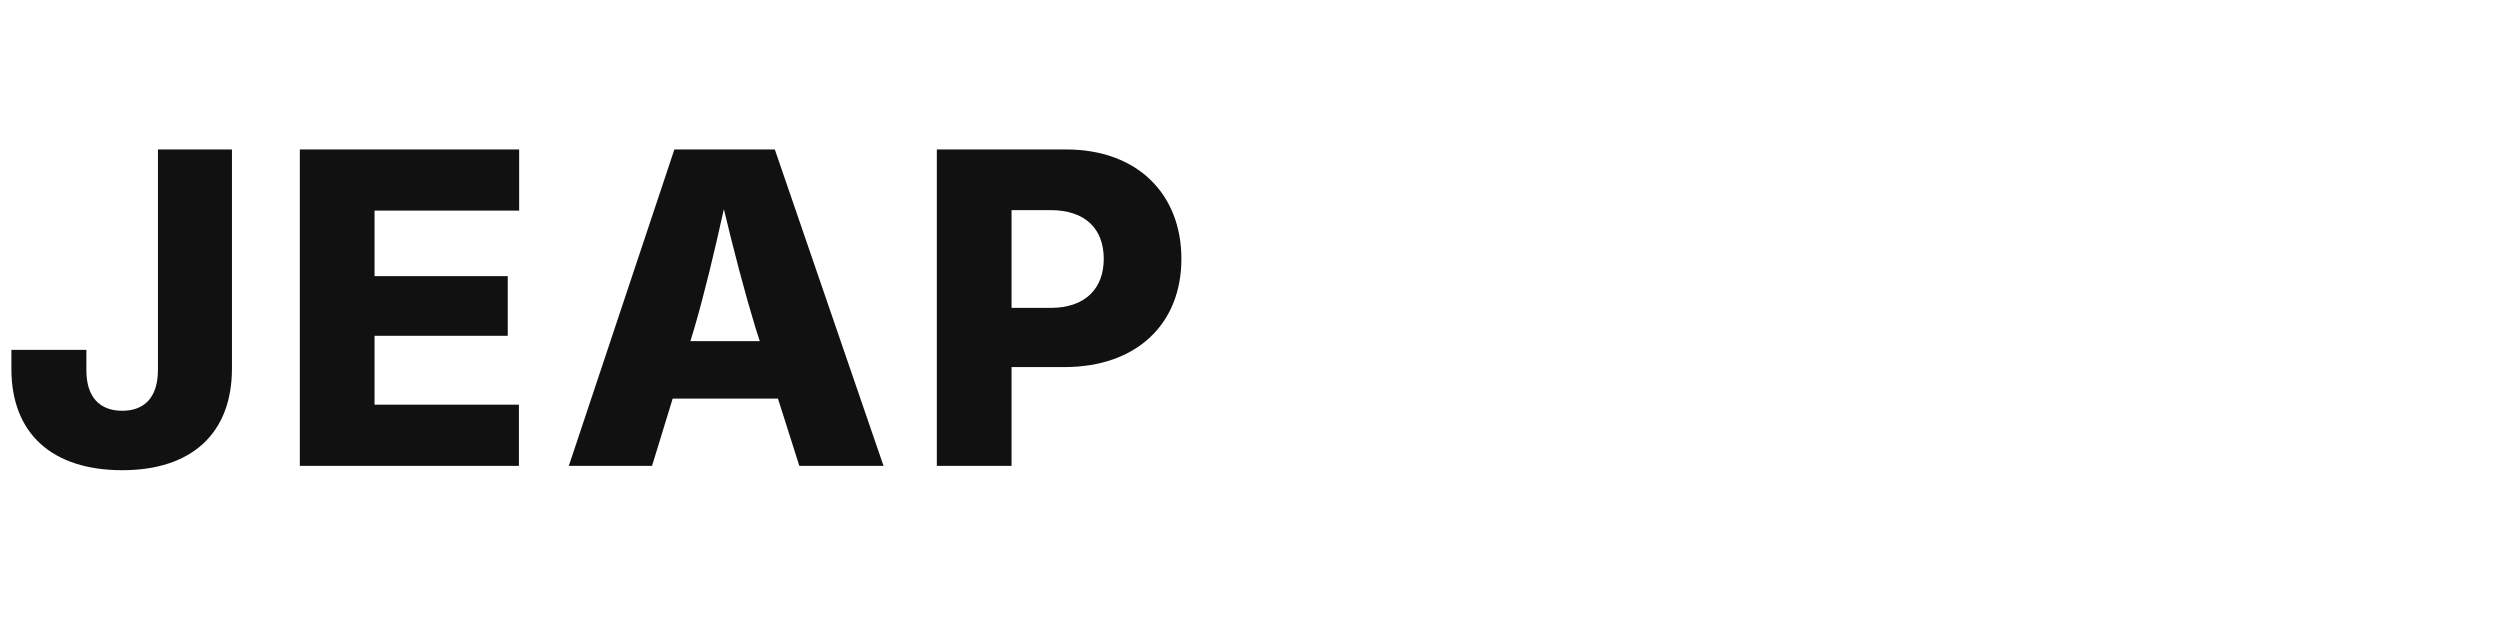
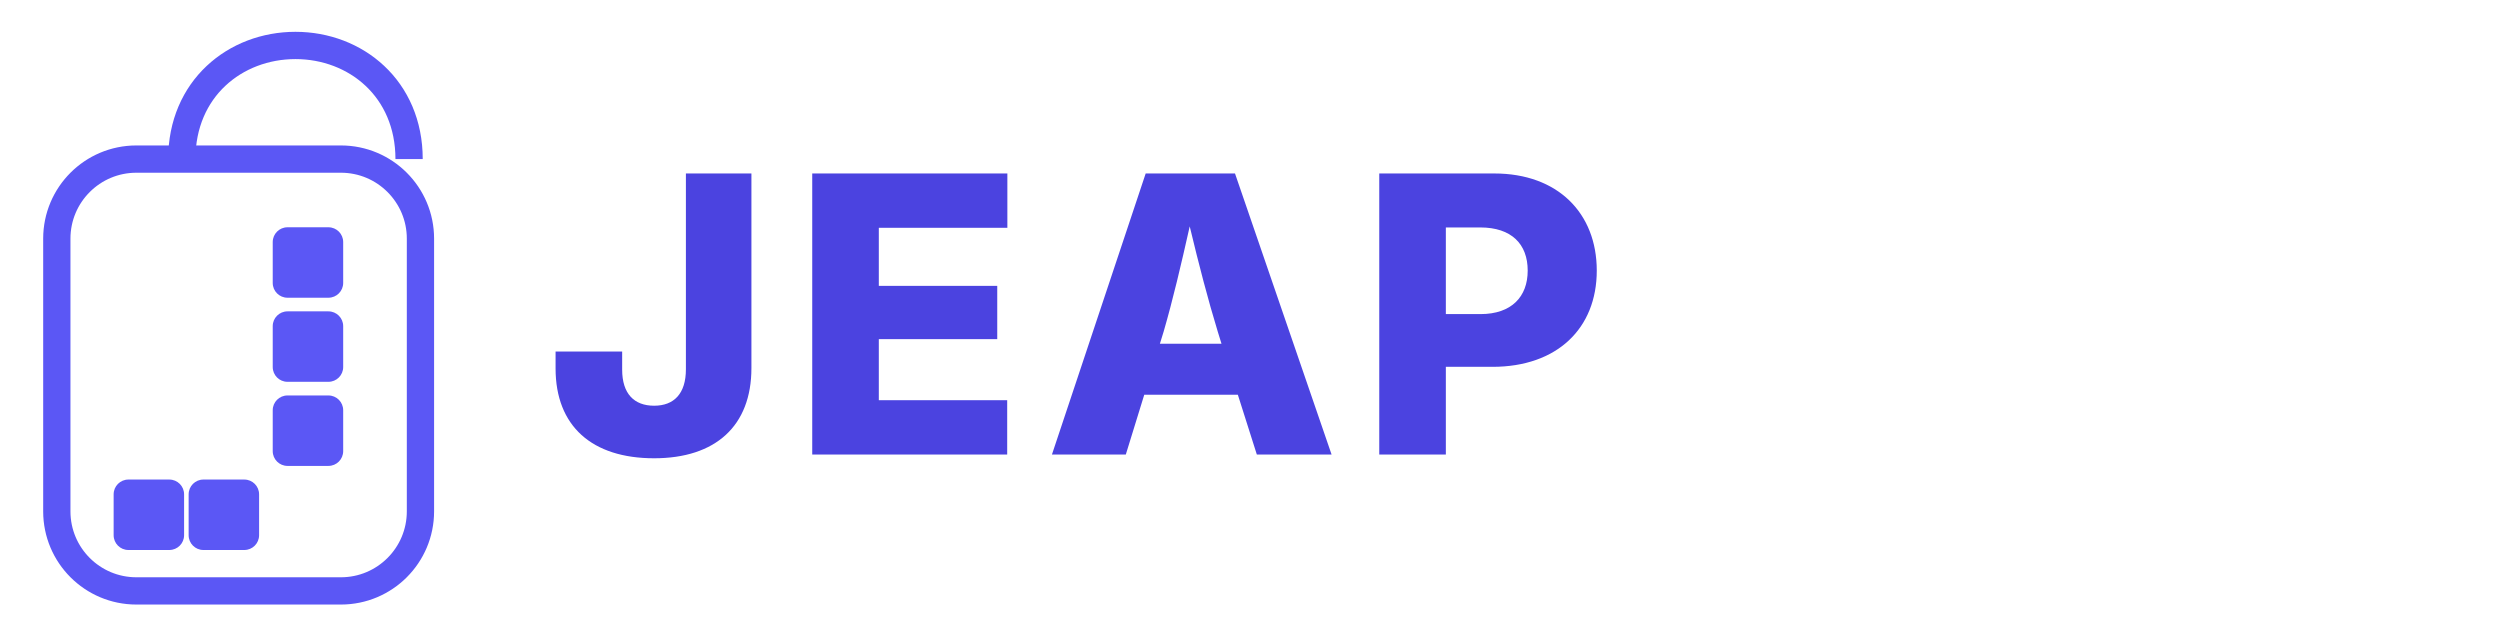
- <svg xmlns="http://www.w3.org/2000/svg" width="161" height="40" viewBox="0 0 161 40" fill="none">
-   <text x="0" y="30" font-family="Inter, Arial, sans-serif" font-size="28" font-weight="800" letter-spacing="1.2" fill="#111111">JEAP</text>
+ <svg xmlns="http://www.w3.org/2000/svg" width="220" height="56" viewBox="0 0 220 56" fill="none" role="img" aria-label="JEAP">
+   <g transform="translate(2,4)" fill="none" stroke="#5B57F5" stroke-width="2.4" stroke-linejoin="round">
+     <path d="M14 10c0-6.2 4.7-10 10-10s10 3.8 10 10" />
+     <rect x="3" y="10" width="32" height="38" rx="7" />
+   </g>
+   <g transform="translate(10,20)" fill="#5B57F5">
+     <rect x="14" y="0" width="6.2" height="6.2" rx="1.3" />
+     <rect x="14" y="7.4" width="6.2" height="6.2" rx="1.3" />
+     <rect x="14" y="14.8" width="6.2" height="6.2" rx="1.3" />
+     <rect x="6.6" y="22.2" width="6.2" height="6.2" rx="1.3" />
+     <rect x="0" y="22.2" width="6.2" height="6.2" rx="1.3" />
+   </g>
+   <text x="48" y="40" fill="#4B43E0" font-family="Inter, Arial Black, Arial, sans-serif" font-size="34" font-weight="800" letter-spacing="1.5">JEAP</text>
</svg>
